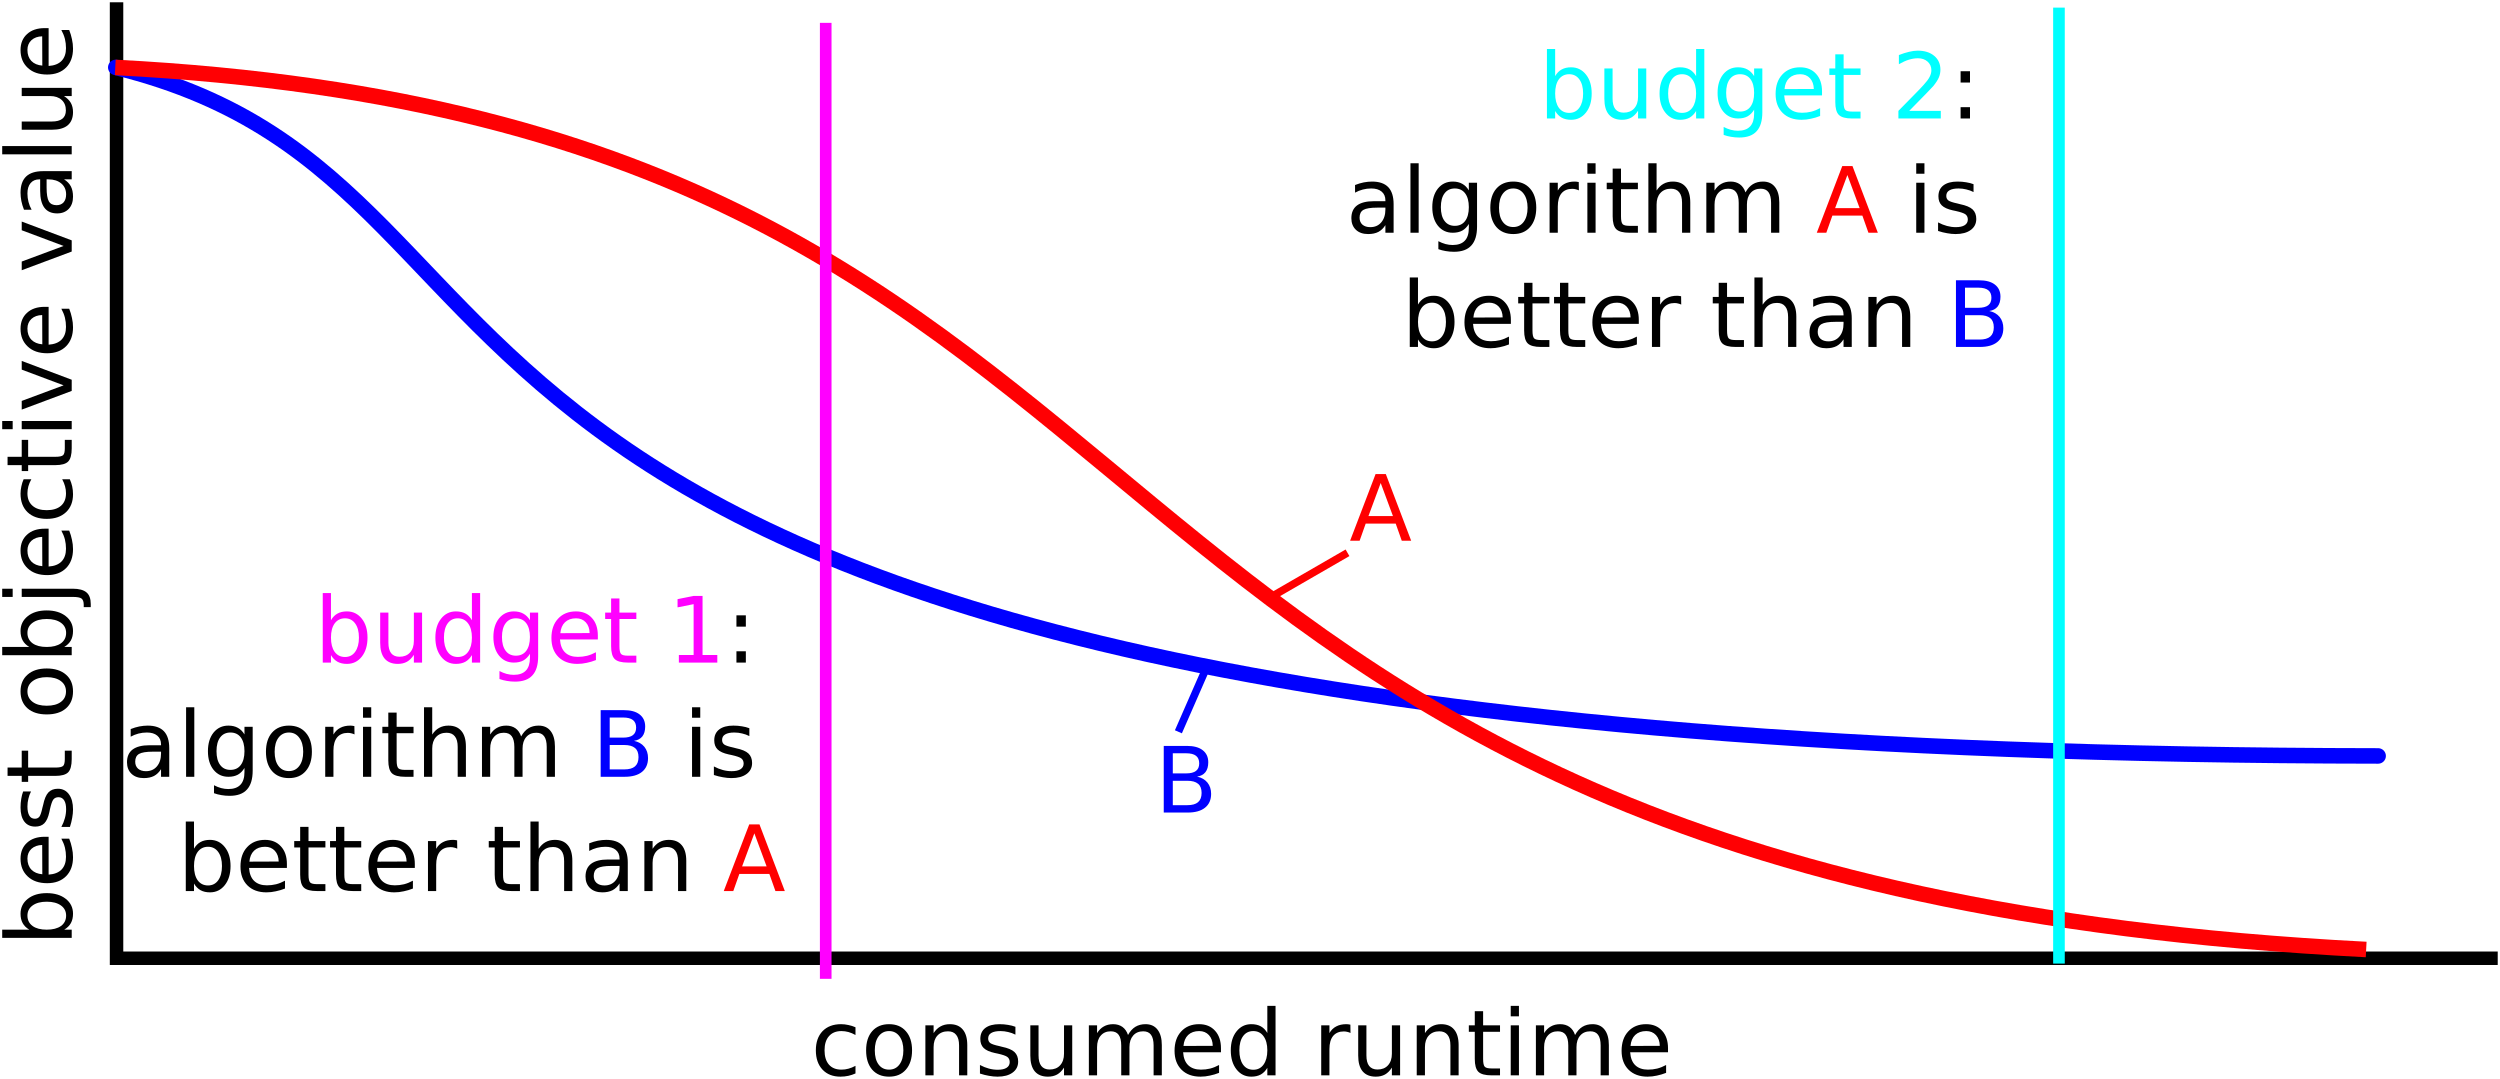
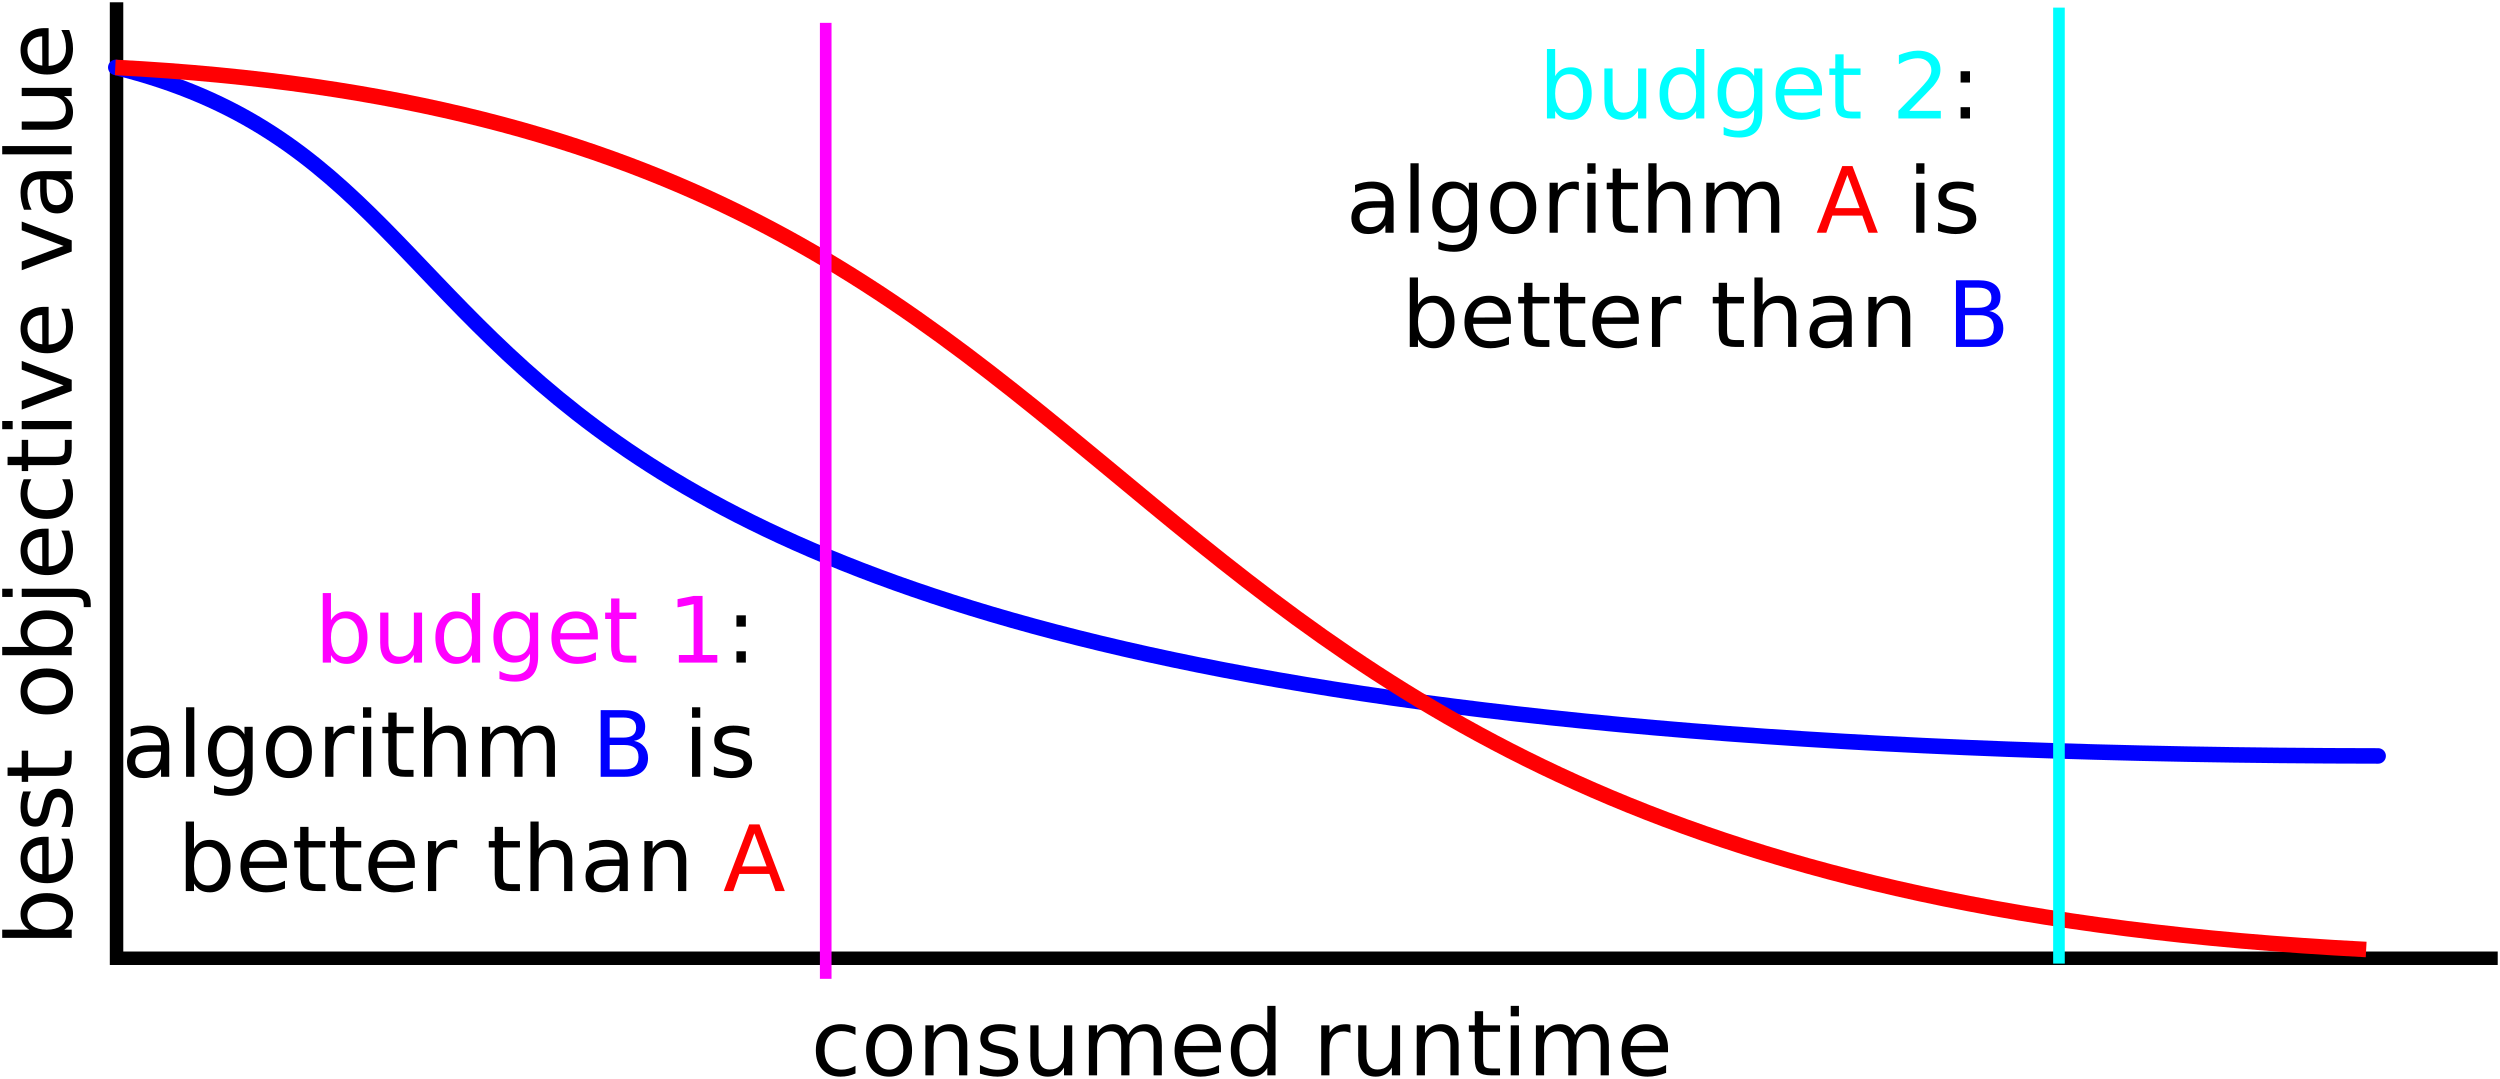
<svg xmlns="http://www.w3.org/2000/svg" width="328.2" height="141.6" version="1.1" viewBox="0 0 328.2 141.6">
  <text transform="rotate(-90)" x="-124.218" y="9.415" font-family="'DejaVu Sans'" font-size="12px" stroke-width="1" style="font-feature-settings:normal;font-variant-caps:normal;font-variant-ligatures:normal;font-variant-numeric:normal">
    <tspan fill="#000000" font-family="'DejaVu Sans'" font-size="12px" stroke-width="1" style="font-feature-settings:normal;font-variant-caps:normal;font-variant-ligatures:normal;font-variant-numeric:normal">best objective value</tspan>
  </text>
  <g fill="none">
    <path d="m327.9 125.8h-312.6v-125.5" stroke="#000" stroke-width="1.768" />
    <path d="m312.2 99.24c-279.3-0.309-230.7-74.03-297-90.39" stroke="#00f" stroke-linecap="round" stroke-linejoin="round" stroke-miterlimit="22.93" stroke-width="2.039" />
    <path d="m15.13 8.85c149.8 7.781 114.5 106.5 295.5 115.8" stroke="#ff0003" stroke-miterlimit="22.93" stroke-width="2.039" />
  </g>
  <text x="106.448" y="141.171" font-family="'DejaVu Sans'" font-size="12px" stroke-width="1" style="font-feature-settings:normal;font-variant-caps:normal;font-variant-ligatures:normal;font-variant-numeric:normal">
    <tspan fill="#000000" font-family="'DejaVu Sans'" font-size="12px" stroke-width="1" style="font-feature-settings:normal;font-variant-caps:normal;font-variant-ligatures:normal;font-variant-numeric:normal">consumed runtime</tspan>
  </text>
  <path d="m108.4 128.5v-125.5" fill="none" stroke="#f0f" stroke-width="1.526" />
  <path d="m270.3 126.5v-125.5" fill="none" stroke="#0ff" stroke-width="1.526" />
  <g font-family="'DejaVu Sans'" stroke-width="1">
    <text x="263.839" y="15.557" font-size="12px" text-anchor="end" style="font-feature-settings:normal;font-variant-caps:normal;font-variant-ligatures:normal;font-variant-numeric:normal">
      <tspan x="263.839" y="15.557" text-align="end" style="font-feature-settings:normal;font-variant-caps:normal;font-variant-ligatures:normal;font-variant-numeric:normal">
        <tspan fill="#00ffff" font-family="'DejaVu Sans'" font-size="12px" text-align="end" text-anchor="end" style="font-feature-settings:normal;font-variant-caps:normal;font-variant-ligatures:normal;font-variant-numeric:normal">budget 2</tspan>:</tspan>
      <tspan x="263.839" y="30.553" text-align="end" style="font-feature-settings:normal;font-variant-caps:normal;font-variant-ligatures:normal;font-variant-numeric:normal">algorithm <tspan fill="#ff0000">A</tspan> is</tspan>
      <tspan x="263.839" y="45.549" text-align="end" style="font-feature-settings:normal;font-variant-caps:normal;font-variant-ligatures:normal;font-variant-numeric:normal">better than <tspan fill="#0000ff">B</tspan>
      </tspan>
    </text>
    <text x="103.13" y="86.983" font-size="12px" text-anchor="end" style="font-feature-settings:normal;font-variant-caps:normal;font-variant-ligatures:normal;font-variant-numeric:normal">
      <tspan x="103.13" y="86.983" text-align="end" style="font-feature-settings:normal;font-variant-caps:normal;font-variant-ligatures:normal;font-variant-numeric:normal">
        <tspan fill="#ff00ff">budget 1</tspan>:</tspan>
      <tspan x="103.13" y="101.979" text-align="end" style="font-feature-settings:normal;font-variant-caps:normal;font-variant-ligatures:normal;font-variant-numeric:normal">algorithm <tspan fill="#0000ff">B</tspan> is</tspan>
      <tspan x="103.13" y="116.976" text-align="end" style="font-feature-settings:normal;font-variant-caps:normal;font-variant-ligatures:normal;font-variant-numeric:normal">better than <tspan fill="#ff0000">A</tspan>
      </tspan>
    </text>
-     <text x="151.607" y="106.672" fill="#0000ff" font-size="12px" style="font-feature-settings:normal;font-variant-caps:normal;font-variant-ligatures:normal;font-variant-numeric:normal">
-       <tspan fill="#0000ff" font-family="'DejaVu Sans'" font-size="12px" stroke-width="1" style="font-feature-settings:normal;font-variant-caps:normal;font-variant-ligatures:normal;font-variant-numeric:normal">B</tspan>
-     </text>
-     <text x="177.147" y="70.987" fill="#ff0000" font-size="12px" style="font-feature-settings:normal;font-variant-caps:normal;font-variant-ligatures:normal;font-variant-numeric:normal">
-       <tspan fill="#ff0000" font-family="'DejaVu Sans'" font-size="12px" stroke-width="1" style="font-feature-settings:normal;font-variant-caps:normal;font-variant-ligatures:normal;font-variant-numeric:normal">A</tspan>
-     </text>
  </g>
-   <path d="m154.7 96.07 3.871-8.848" fill="none" stroke="#00f" stroke-width="1px" />
-   <path d="m176.9 72.57-9.816 5.669" fill="none" stroke="#f00" stroke-width="1px" />
</svg>
